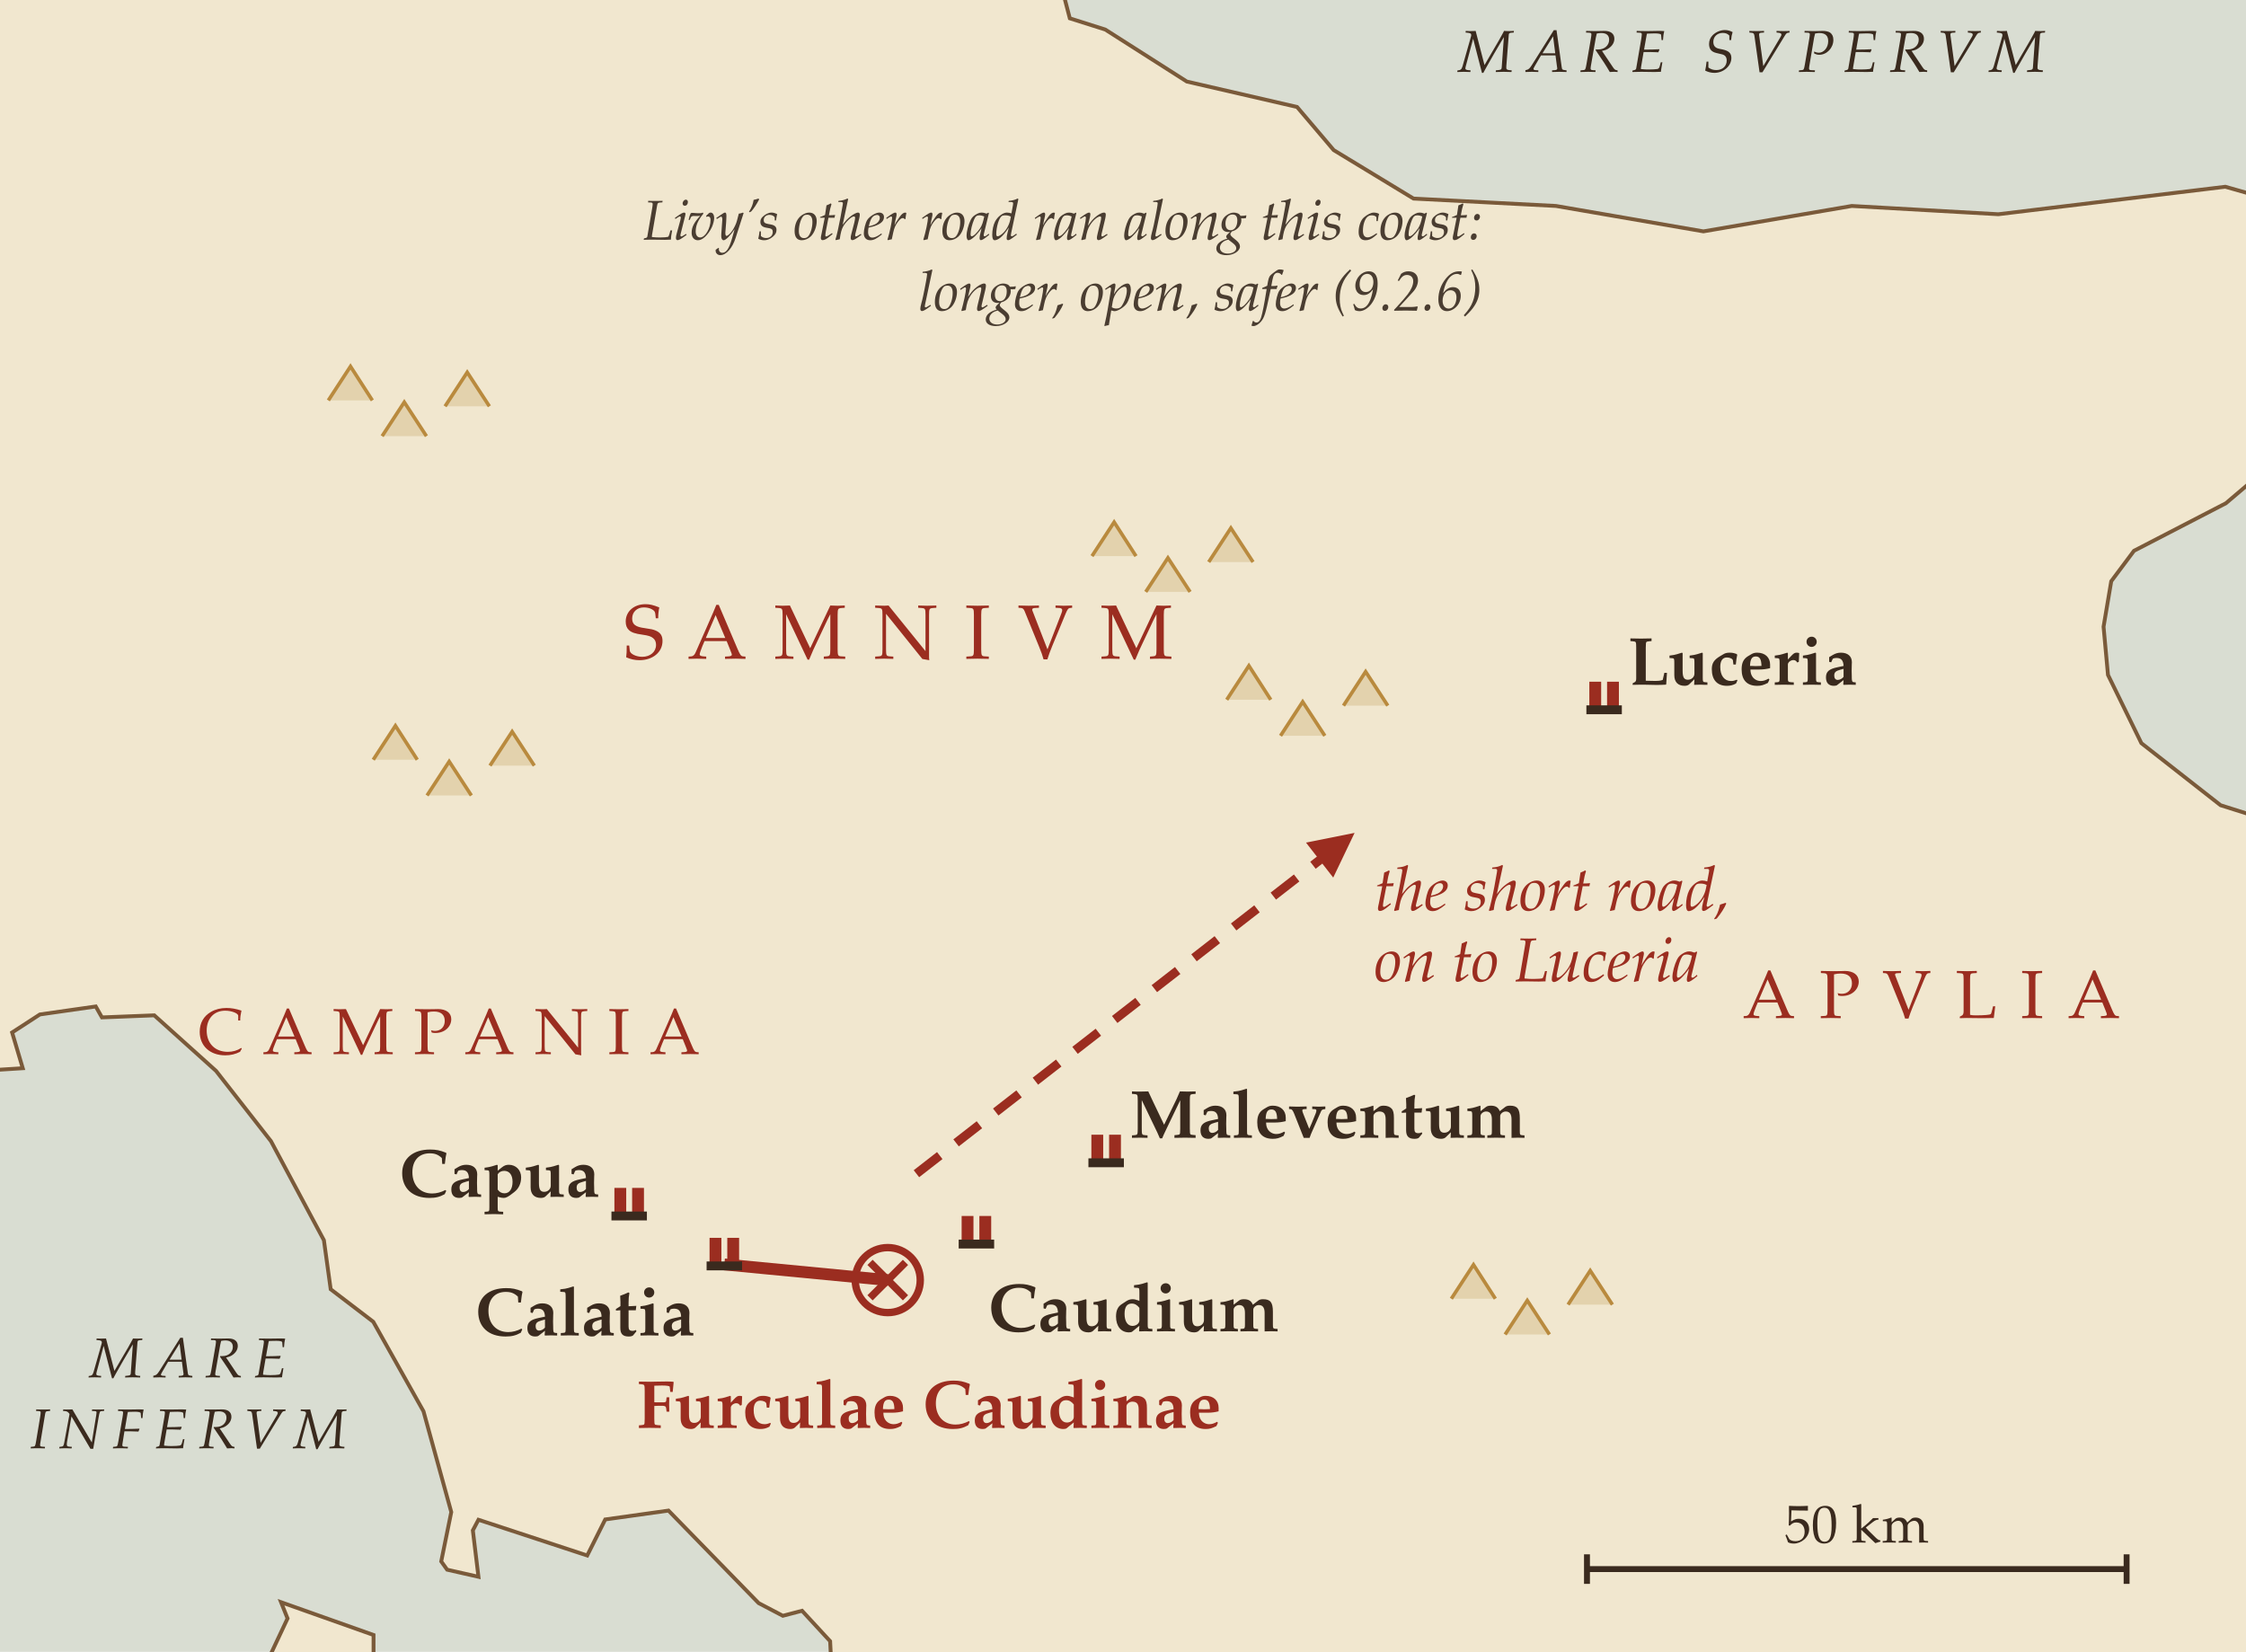
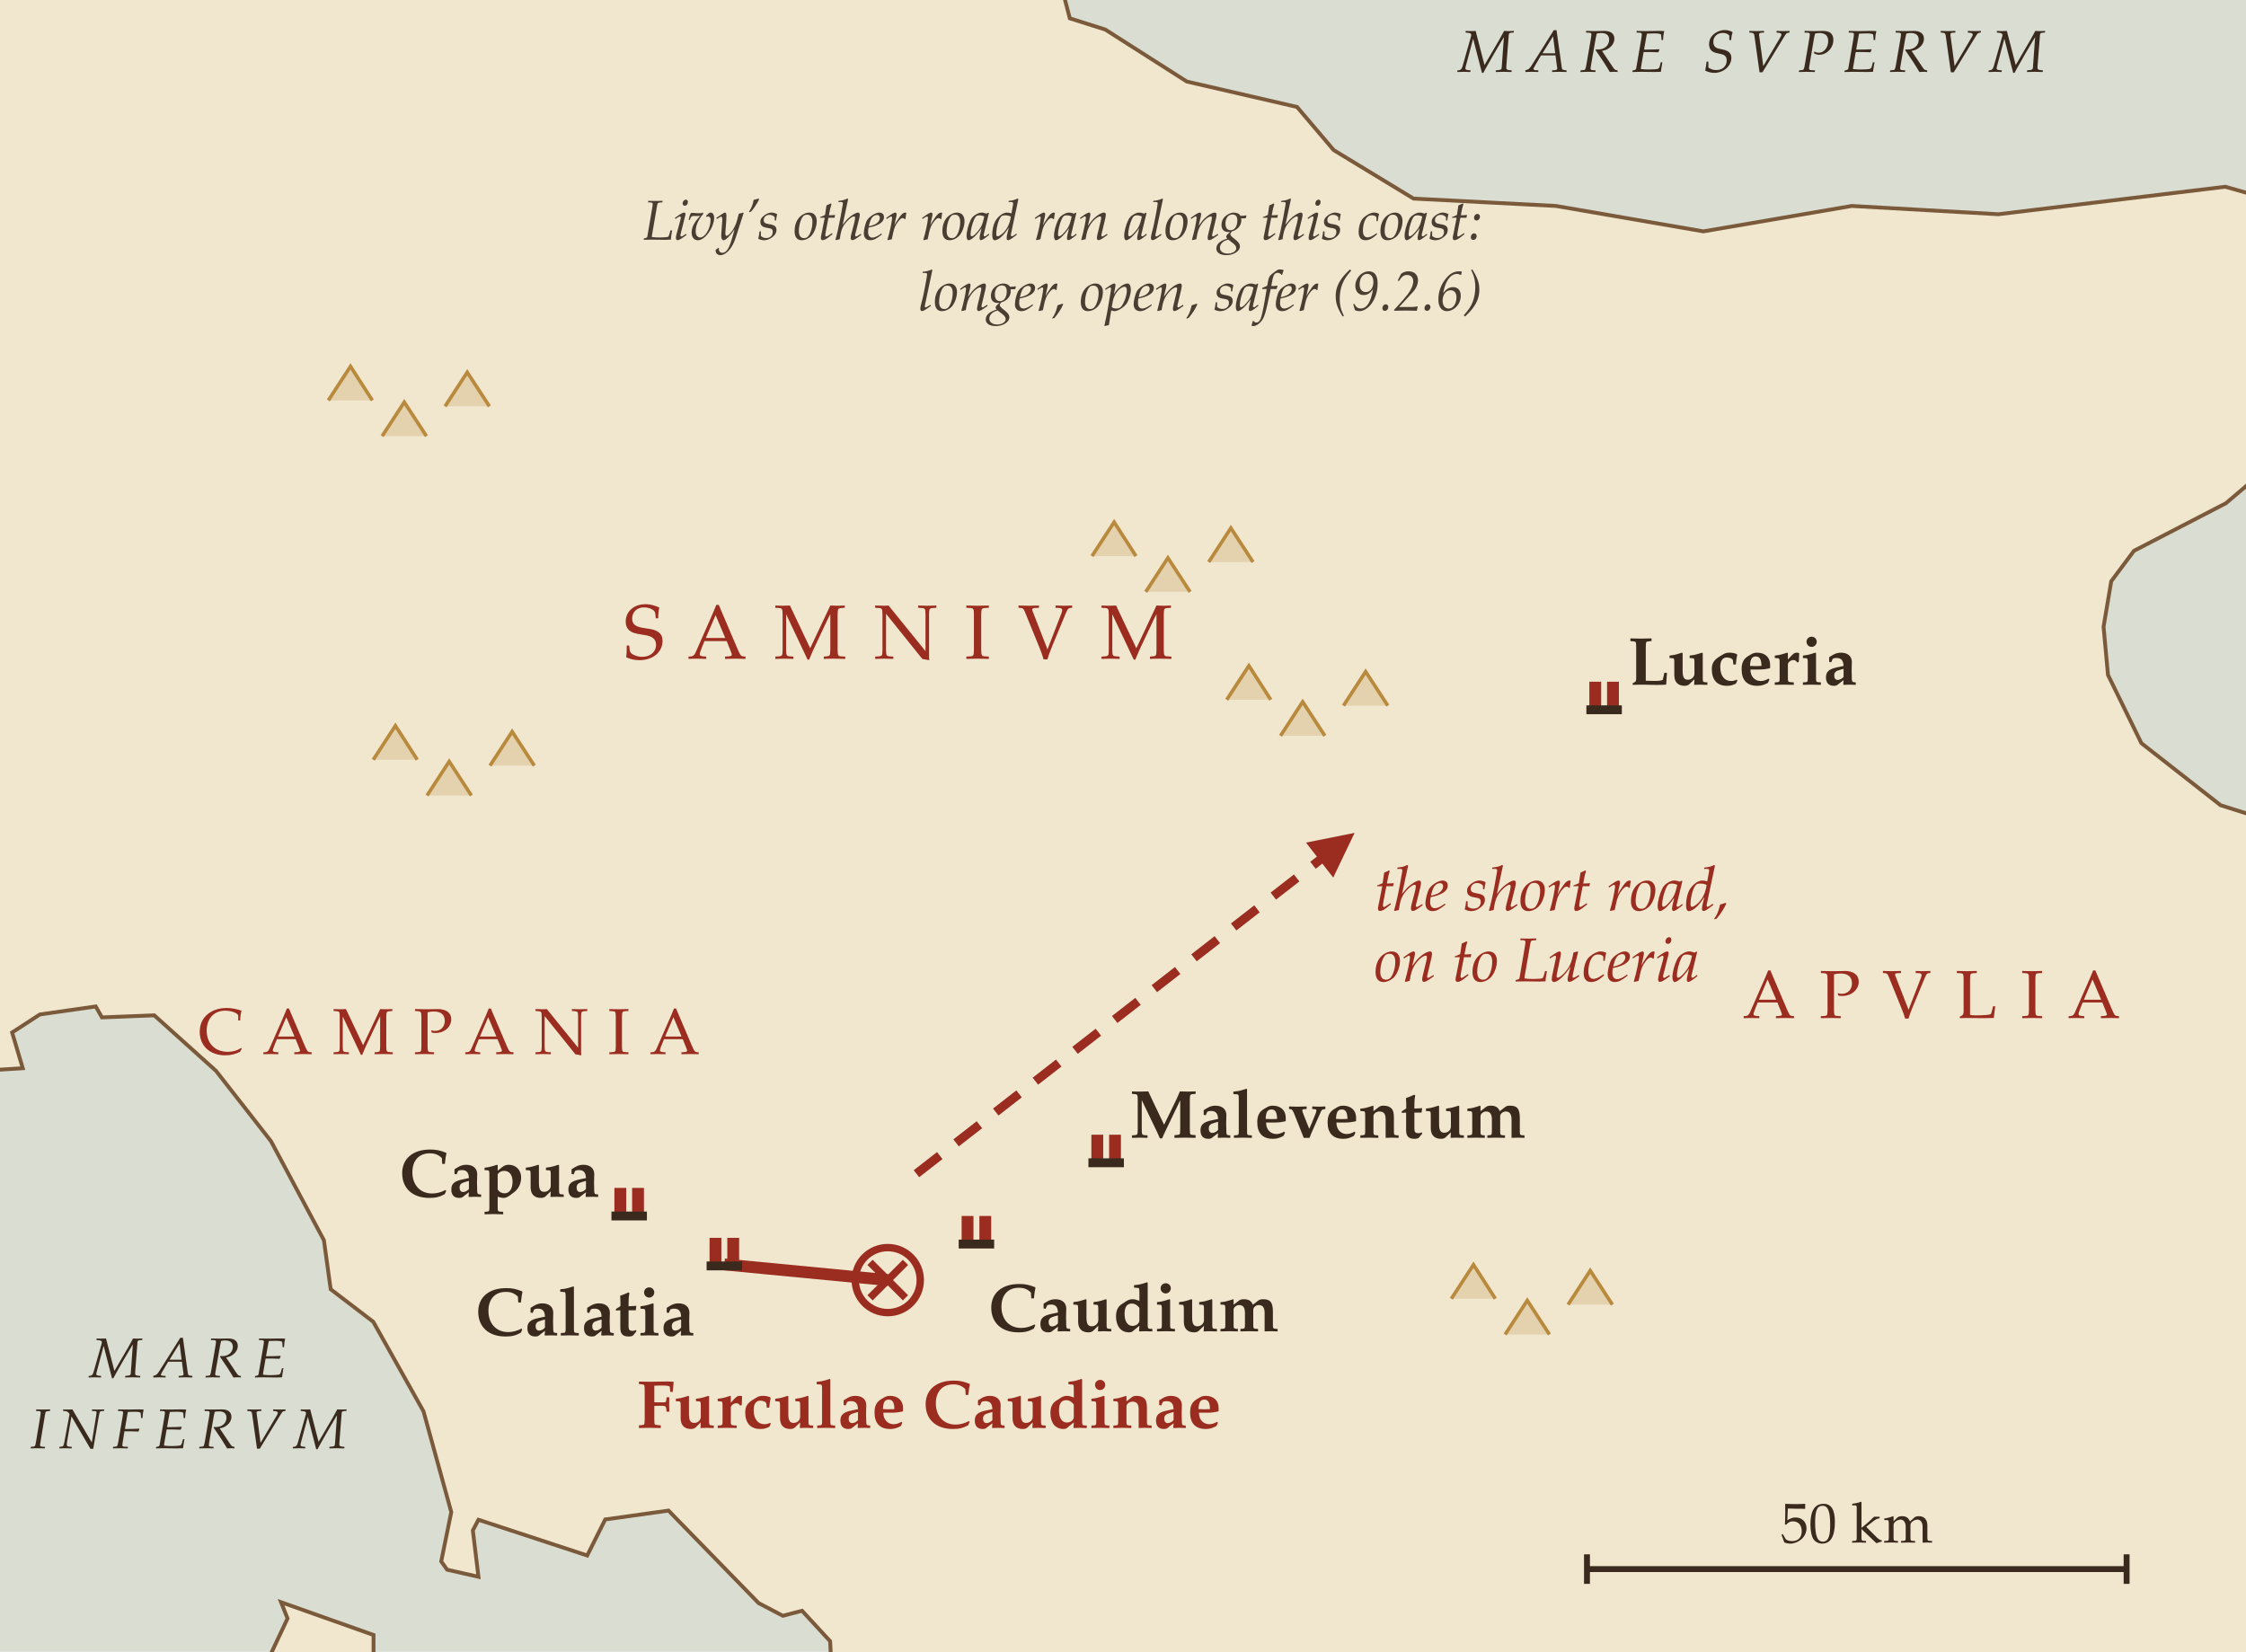
<svg xmlns="http://www.w3.org/2000/svg" viewBox="0 0 760 559" font-family="Iowan Old Style, Palatino, Georgia, serif" role="img" aria-label="Map: Calatia, the Caudine Forks and Luceria in 321 BC">
  <defs>
    <marker id="ar" viewBox="0 0 10 10" refX="8" refY="5" markerWidth="5" markerHeight="5" orient="auto">
      <path d="M0 0L10 5L0 10z" fill="#9b2d20" />
    </marker>
  </defs>
  <rect width="760" height="559" fill="#d9ddd2" />
  <path d="M216.5 626.7L200.1 633.2L196.4 631.9L197.2 624.8L200.7 623.8L216.5 626.7Z M100.9 567.7L90.9 561.3L97.3 547.7L95.1 542.2L126.4 553.3L126.4 561.3L120.0 566.8L100.9 567.7Z M254.6 -110.6L267.2 -89.9L307.1 -50.9L352.4 -30.6L362.0 6.2L374.0 10.0L401.6 27.6L438.9 36.2L451.3 50.8L478.3 67.2L526.5 69.7L576.4 78.3L626.6 69.7L676.2 72.5L753.0 63.2L787.5 73.0L793.7 84.0L799.3 83.8L803.5 118.2L800.8 129.9L753.2 170.3L722.1 186.4L714.4 196.7L711.8 212.1L713.3 228.4L724.6 251.5L751.4 272.5L770.7 278.6L779.5 286.6L884.7 339.4L903.1 344.5L912.0 352.3L912.0 762.0L433.1 762.0L427.8 757.3L422.0 758.9L413.8 753.3L412.5 746.4L420.1 735.5L422.3 726.7L420.2 715.9L439.1 705.9L440.3 690.1L407.0 618.9L390.8 594.8L374.5 579.7L365.5 576.9L346.7 588.1L323.2 589.4L310.5 600.8L302.2 602.5L284.7 594.8L265.1 601.7L241.0 619.9L237.1 614.3L239.5 598.1L254.6 593.0L271.8 573.1L281.6 569.5L280.9 555.4L271.4 545.1L264.9 546.8L256.7 542.5L226.2 511.2L204.8 514.2L198.7 526.4L161.9 514.3L160.0 517.9L161.9 533.6L151.3 531.2L149.3 528.4L152.7 511.7L143.3 477.6L126.3 447.3L111.9 436.3L109.6 419.7L91.7 386.2L73.1 362.4L52.2 343.6L34.5 344.3L32.4 340.6L13.5 343.3L4.1 349.4L7.7 361.5L-1.8 362.1L-10.8 352.8L-15.3 356.0L-21.2 348.9L-68.6 326.4L-80.3 326.0L-104.9 330.9L-132.4 344.2L-139.7 354.0L-152.0 354.2L-152.0 -202.7L159.5 -202.7L203.8 -150.0L254.6 -110.6Z" fill="#f1e7cf" stroke="#7a5a3a" stroke-width="1.3" fill-rule="evenodd" />
  <path d="M129.3 147.6L136.8 136.1L144.3 147.6" fill="#e3d2ad" stroke="#b98a3e" stroke-width="1.2" />
  <path d="M150.6 137.5L158.1 126.0L165.6 137.5" fill="#e3d2ad" stroke="#b98a3e" stroke-width="1.2" />
  <path d="M111.1 135.5L118.6 124.0L126.0 135.5" fill="#e3d2ad" stroke="#b98a3e" stroke-width="1.2" />
  <path d="M387.7 200.3L395.2 188.8L402.7 200.3" fill="#e3d2ad" stroke="#b98a3e" stroke-width="1.2" />
  <path d="M409.0 190.2L416.5 178.7L424.0 190.2" fill="#e3d2ad" stroke="#b98a3e" stroke-width="1.2" />
  <path d="M369.5 188.2L377.0 176.7L384.4 188.2" fill="#e3d2ad" stroke="#b98a3e" stroke-width="1.2" />
  <path d="M433.3 249.0L440.8 237.5L448.3 249.0" fill="#e3d2ad" stroke="#b98a3e" stroke-width="1.2" />
  <path d="M454.6 238.8L462.1 227.3L469.6 238.8" fill="#e3d2ad" stroke="#b98a3e" stroke-width="1.2" />
  <path d="M415.1 236.8L422.6 225.3L430.0 236.8" fill="#e3d2ad" stroke="#b98a3e" stroke-width="1.2" />
  <path d="M509.3 451.6L516.8 440.1L524.3 451.6" fill="#e3d2ad" stroke="#b98a3e" stroke-width="1.2" />
  <path d="M530.6 441.5L538.1 430.0L545.6 441.5" fill="#e3d2ad" stroke="#b98a3e" stroke-width="1.2" />
  <path d="M491.1 439.5L498.6 428.0L506.0 439.5" fill="#e3d2ad" stroke="#b98a3e" stroke-width="1.2" />
  <path d="M144.5 269.2L152.0 257.7L159.5 269.2" fill="#e3d2ad" stroke="#b98a3e" stroke-width="1.2" />
  <path d="M165.8 259.1L173.3 247.6L180.8 259.1" fill="#e3d2ad" stroke="#b98a3e" stroke-width="1.2" />
  <path d="M126.3 257.1L133.8 245.6L141.2 257.1" fill="#e3d2ad" stroke="#b98a3e" stroke-width="1.2" />
  <text x="63.8" y="466.1" text-anchor="middle" font-size="19" font-style="italic" letter-spacing=".18em" fill="#3a2a1e">MARE</text>
  <text x="63.8" dy="24" y="466.1" text-anchor="middle" font-size="19" font-style="italic" letter-spacing=".18em" fill="#3a2a1e">INFERVM</text>
  <text x="592.8" y="24.3" text-anchor="middle" font-size="20" font-style="italic" letter-spacing=".18em" fill="#3a2a1e">MARE SVPERVM</text>
  <text x="304.0" y="222.9" text-anchor="middle" font-size="26" font-style="normal" letter-spacing=".35em" fill="#9b2d20">SAMNIVM</text>
  <text x="653.6" y="344.5" text-anchor="middle" font-size="23" font-style="normal" letter-spacing=".35em" fill="#9b2d20">APVLIA</text>
  <text x="152.0" y="356.7" text-anchor="middle" font-size="22" font-style="normal" letter-spacing=".3em" fill="#9b2d20">CAMPANIA</text>
  <path d="M310.1 397.2 456.0 283.7" fill="none" stroke="#9b2d20" stroke-width="3" stroke-dasharray="10 7" marker-end="url(#ar)" />
  <path d="M245.1 427.9 300.4 433.2" fill="none" stroke="#9b2d20" stroke-width="4" />
  <g>
    <rect x="207.9" y="402.0" width="4" height="9" fill="#9b2d20" />
    <rect x="213.9" y="402.0" width="4" height="9" fill="#9b2d20" />
    <rect x="206.9" y="410.0" width="12" height="3" fill="#3a2a1e" />
    <text x="202.9" y="405.0" text-anchor="end" font-size="23" font-weight="600" fill="#3a2a1e">Capua</text>
  </g>
  <g>
    <rect x="240.1" y="418.9" width="4" height="9" fill="#9b2d20" />
    <rect x="246.1" y="418.9" width="4" height="9" fill="#9b2d20" />
    <rect x="239.1" y="426.9" width="12" height="3" fill="#3a2a1e" />
    <text x="235.1" y="451.9" text-anchor="end" font-size="23" font-weight="600" fill="#3a2a1e">Calatia</text>
  </g>
  <g>
    <rect x="325.4" y="411.5" width="4" height="9" fill="#9b2d20" />
    <rect x="331.4" y="411.5" width="4" height="9" fill="#9b2d20" />
    <rect x="324.4" y="419.5" width="12" height="3" fill="#3a2a1e" />
    <text x="334.4" y="450.5" text-anchor="start" font-size="23" font-weight="600" fill="#3a2a1e">Caudium</text>
  </g>
  <g>
    <rect x="369.3" y="384.0" width="4" height="9" fill="#9b2d20" />
    <rect x="375.3" y="384.0" width="4" height="9" fill="#9b2d20" />
    <rect x="368.3" y="392.0" width="12" height="3" fill="#3a2a1e" />
    <text x="382.3" y="385.0" text-anchor="start" font-size="23" font-weight="600" fill="#3a2a1e">Maleventum</text>
  </g>
  <g>
    <rect x="537.8" y="230.7" width="4" height="9" fill="#9b2d20" />
    <rect x="543.8" y="230.7" width="4" height="9" fill="#9b2d20" />
    <rect x="536.8" y="238.7" width="12" height="3" fill="#3a2a1e" />
    <text x="550.8" y="231.7" text-anchor="start" font-size="23" font-weight="600" fill="#3a2a1e">Luceria</text>
  </g>
  <g>
    <circle cx="300.4" cy="433.2" r="11" fill="none" stroke="#9b2d20" stroke-width="2.5" />
    <path d="M294.4 427.2L306.4 439.2M306.4 427.2L294.4 439.2" stroke="#9b2d20" stroke-width="2.5" />
    <text x="314.4" y="483.2" text-anchor="middle" font-size="23" font-weight="600" fill="#9b2d20">Furculae Caudinae</text>
  </g>
  <text x="501.6" y="81.1" text-anchor="end" font-size="19" font-style="italic" letter-spacing="0" fill="#4a3d31">Livy’s other road ran along this coast:</text>
  <text x="501.6" dy="24" y="81.1" text-anchor="end" font-size="19" font-style="italic" letter-spacing="0" fill="#4a3d31">longer, open, safer (9.2.6)</text>
  <text x="465.1" y="308.1" text-anchor="start" font-size="21" font-style="italic" letter-spacing="0" fill="#9b2d20">the short road,</text>
  <text x="465.1" dy="24" y="308.1" text-anchor="start" font-size="21" font-style="italic" letter-spacing="0" fill="#9b2d20">on to Luceria</text>
  <g>
    <path d="M537 531h182.6" stroke="#3a2a1e" stroke-width="2" />
    <path d="M537 526v10M719.6 526v10" stroke="#3a2a1e" stroke-width="2" />
-     <text x="628.3" y="522" text-anchor="middle" font-size="18" fill="#3a2a1e">50 km</text>
+     <text x="628.3" y="522" text-anchor="middle" font-size="19" fill="#3a2a1e">50 km</text>
  </g>
</svg>
